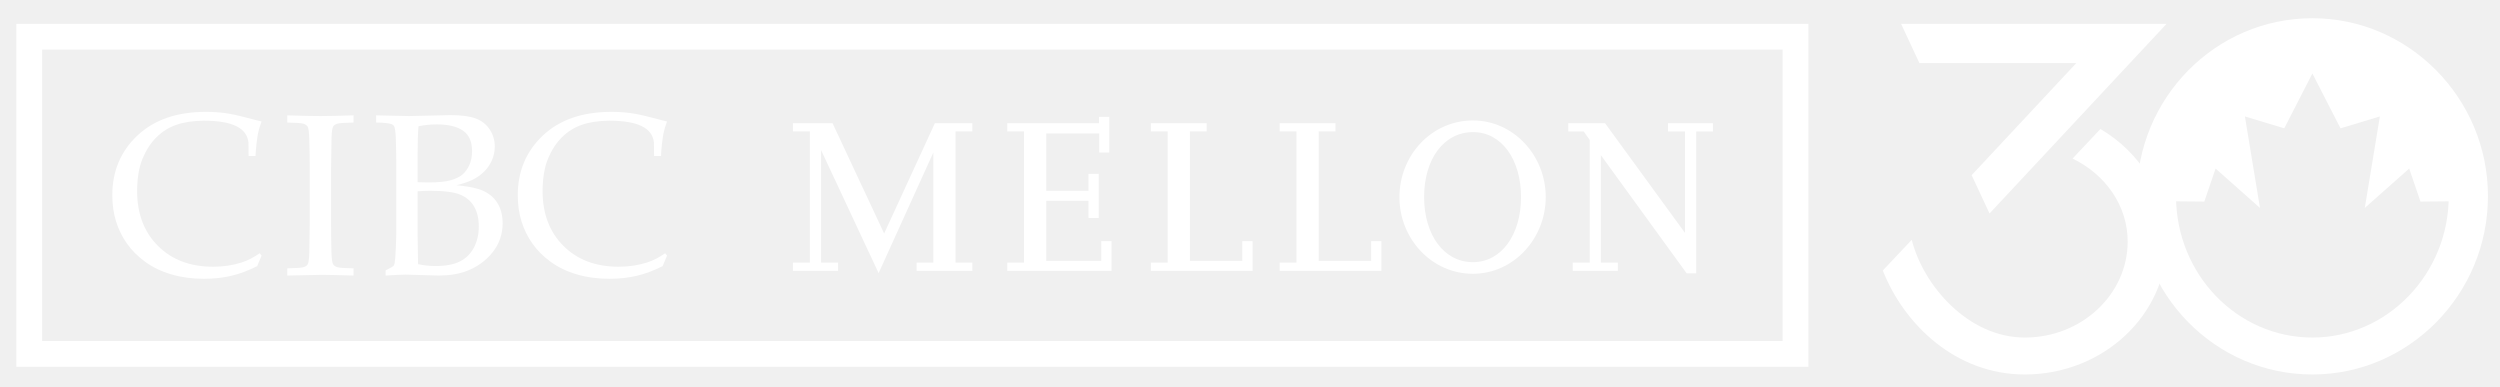
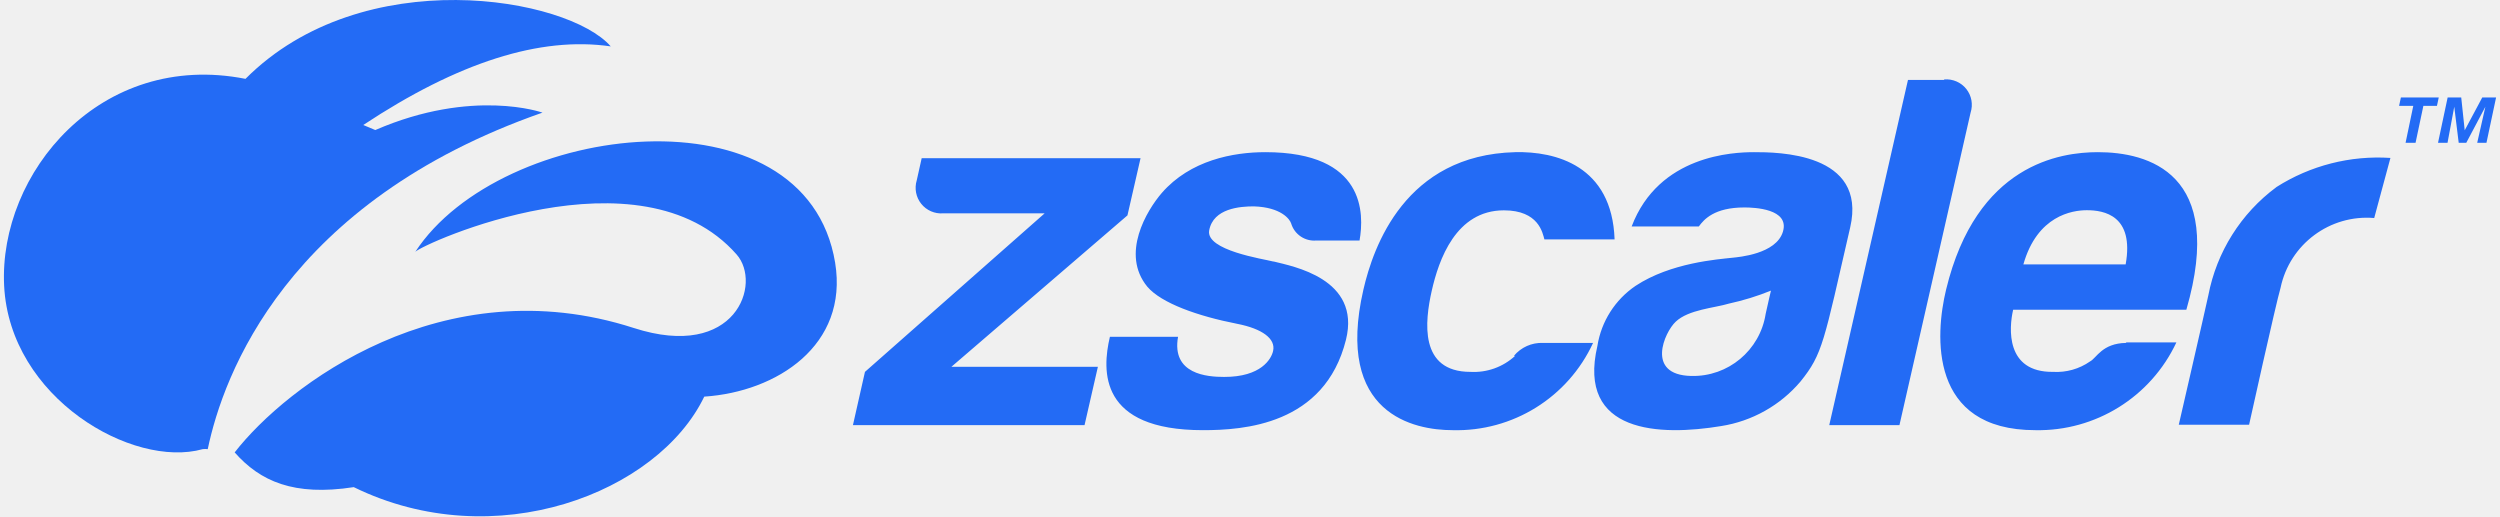
- <svg xmlns="http://www.w3.org/2000/svg" id="a" data-name="Logo" width="1100" height="170" viewBox="0 0 1100 170">
-   <g>
-     <path d="M969.898,88.697l4.958-14.538,19.535,17.328-6.634-40.256,17.32,5.226,12.373-24.128,12.373,24.128,17.32-5.226-6.634,40.256,19.535-17.328,4.958,14.538,21.041-.187c.02-.684.032-1.369.032-2.058,0-38.489-30.724-69.691-68.625-69.691s-68.625,31.202-68.625,69.691c0,.688.013,1.374.032,2.058l21.041.187Z" style="fill: #fff;" />
-     <path d="M890.925,164.769c34.5,0,62.5-26.25,62.5-58.5,0-20.75-11.75-39.25-29.25-49.5l-12.25,13c14.5,7,24.25,20.75,24.25,36.5,0,23.25-20.25,42.25-45.25,42.25s-44.75-23-49.75-43l-12.75,13.5c9.5,24,32.25,45.75,62.5,45.75Z" style="fill: #fff;" />
-     <polygon points="836.48 10.493 844.524 27.744 913.581 27.746 867.527 77.075 875.388 93.933 953.284 10.497 836.48 10.493" style="fill: #fff;" />
-     <path d="M1017.45,148.519c-33.25,0-60-28-60-62.25s26.75-62,60-62c33,0,60,27.75,60,62s-27,62.25-60,62.25ZM1017.45,164.769c42.5,0,77.25-35.25,77.25-78.5,0-43-34.75-78.25-77.25-78.25-42.75,0-77.25,35.25-77.25,78.25,0,43.25,34.5,78.5,77.25,78.5Z" style="fill: #fff;" />
-   </g>
-   <g>
-     <path d="M795.693,161.395H7.2V10.493h788.493v150.901ZM18.539,150.056h765.815V21.833H18.539v128.223Z" style="fill: #fff;" />
-     <g>
-       <path d="M115.094,112.472l-1.937,4.624c-3.87,1.954-7.66,3.379-11.362,4.253-3.7.883-7.737,1.319-12.101,1.319-5.129,0-9.89-.642-14.289-1.937-4.392-1.286-8.241-3.14-11.53-5.546-3.295-2.399-5.973-5.095-8.06-8.07-2.088-2.982-3.671-6.222-4.76-9.716-1.09-3.494-1.636-7.327-1.636-11.506,0-10.565,3.676-19.318,11.032-26.257,7.359-6.94,17.402-10.419,30.133-10.419,3.01,0,5.795.182,8.359.529,2.558.345,5.689,1.004,9.371,1.985,3.692.982,5.949,1.551,6.779,1.715-.711,1.829-1.242,3.618-1.594,5.373-.513,2.828-.869,6.092-1.061,9.807h-3.06l-.052-5.867c-.329-3.256-2.126-5.678-5.398-7.27-3.264-1.59-8.044-2.39-14.353-2.39-4.708.067-8.702.677-11.986,1.822-3.281,1.137-6.176,2.943-8.678,5.407-2.507,2.472-4.557,5.596-6.149,9.378-1.592,3.8-2.402,8.556-2.433,14.284,0,10.029,3.056,18.097,9.178,24.205,6.111,6.107,14.196,9.165,24.251,9.165,4.533,0,8.731-.627,12.601-1.88,2.64-.857,5.275-2.208,7.883-4.045l.85,1.037Z" style="fill: #fff;" />
-       <path d="M155.564,118.07v3.173c-7.03-.206-11.648-.314-13.863-.314l-15.302.314v-3.173c3.906-.067,6.294-.241,7.158-.52.858-.28,1.452-.659,1.782-1.162.395-.666.647-2.258.75-4.821.032-.692.103-5.381.206-14.085v-22.968c0-4.509-.071-8.901-.206-13.195-.1-3.149-.34-5.003-.716-5.589-.383-.577-.991-1.005-1.832-1.285-.845-.281-3.225-.462-7.143-.529v-3.164c6.305.206,11.174.314,14.61.314,3.297,0,8.149-.108,14.555-.314v3.164c-3.939.067-6.338.248-7.179.529-.84.28-1.434.666-1.762,1.161-.397.668-.647,2.266-.744,4.814-.034.666-.106,5.357-.206,14.094v22.968c0,4.5.051,8.886.153,13.146.095,3.149.332,5.012.716,5.613.379.594.993,1.03,1.843,1.31.841.28,3.233.453,7.179.52Z" style="fill: #fff;" />
-       <path d="M183.743,68.338c0-5.769.137-10.029.409-12.782,2.524-.544,5.194-.817,8.015-.817,5.081,0,8.941.924,11.581,2.761,2.637,1.839,3.961,4.838,3.961,8.983,0,2.357-.41,4.418-1.221,6.174-.809,1.764-1.829,3.156-3.058,4.186-1.228,1.022-2.958,1.855-5.194,2.49-2.234.625-5.41.939-9.517.939-1.429,0-3.082-.032-4.976-.1v-11.835ZM178.551,120.831l14.389.412c4.763,0,8.879-.668,12.35-1.978,4.668-1.789,8.477-4.533,11.437-8.241,2.964-3.718,4.44-8.012,4.44-12.891,0-2.479-.412-4.722-1.243-6.741-.83-2.002-2.045-3.718-3.657-5.119-1.607-1.401-3.606-2.455-5.991-3.164-2.395-.709-5.527-1.236-9.408-1.607,2.917-.733,5.275-1.534,7.079-2.414,1.801-.874,3.441-2.019,4.914-3.429,1.473-1.409,2.649-3.082,3.525-5.003.876-1.928,1.317-3.98,1.317-6.173,0-2.752-.74-5.25-2.211-7.483-1.471-2.251-3.515-3.867-6.13-4.856-2.612-.996-6.336-1.49-11.166-1.49l-18.262.412-10.328-.223c-1.652,0-3.029-.033-4.112-.091v3.164c3.486.042,5.788.289,6.899.75.471.198.821.512,1.061.939.33.668.57,2.366.703,5.11.135,4.368.206,8.168.206,11.415v29.91c0,1.69-.07,4.145-.214,7.368-.142,3.223-.313,5.331-.501,6.32-.134.627-.312,1.071-.548,1.319-.235.247-1.374.882-3.425,1.904v2.292c4.361-.273,7.321-.412,8.877-.412ZM183.743,102.97v-18.808c2.219-.139,4.042-.213,5.463-.213,6.195,0,10.639.577,13.336,1.714,2.701,1.137,4.729,2.893,6.085,5.25,1.36,2.364,2.042,5.275,2.042,8.743,0,3.502-.728,6.61-2.162,9.321-1.437,2.704-3.494,4.73-6.171,6.066-2.677,1.336-6.197,2.011-10.56,2.011-2.744,0-5.352-.28-7.83-.824-.137-7.014-.204-11.439-.204-13.261Z" style="fill: #fff;" />
-       <path d="M293.497,112.472l-1.935,4.624c-3.87,1.954-7.655,3.379-11.362,4.253-3.702.883-7.737,1.319-12.103,1.319-5.12,0-9.883-.642-14.284-1.937-4.397-1.286-8.242-3.14-11.533-5.546-3.29-2.399-5.972-5.095-8.06-8.07-2.083-2.982-3.669-6.222-4.758-9.716-1.092-3.494-1.64-7.327-1.64-11.506,0-10.565,3.68-19.318,11.04-26.257,7.351-6.94,17.4-10.419,30.13-10.419,3.008,0,5.795.182,8.358.529,2.56.345,5.687,1.004,9.375,1.985,3.681.982,5.941,1.551,6.77,1.715-.709,1.829-1.236,3.618-1.592,5.373-.512,2.828-.869,6.092-1.058,9.807h-3.063l-.046-5.867c-.332-3.256-2.131-5.678-5.4-7.27-3.264-1.59-8.051-2.39-14.349-2.39-4.715.067-8.707.677-11.991,1.822-3.281,1.137-6.173,2.943-8.68,5.407-2.505,2.472-4.555,5.596-6.142,9.378-1.597,3.8-2.405,8.556-2.44,14.284,0,10.029,3.058,18.097,9.178,24.205,6.118,6.107,14.205,9.165,24.253,9.165,4.531,0,8.73-.627,12.598-1.88,2.649-.857,5.28-2.208,7.889-4.045l.843,1.037Z" style="fill: #fff;" />
-     </g>
-     <g>
-       <path d="M443.198,119.189v-3.642h7.368v-57.724h-7.368v-3.627h40.36v-2.778h4.515v15.683h-4.418v-8.389h-23.312v25.228h18.59v-7.45h4.516v19.416h-4.516v-7.541h-18.59v26.414h24.21v-8.678h4.509v13.087h-45.865Z" style="fill: #fff;" />
-       <path d="M746.335,57.847v62.431h-4.195l-37.761-52.013v47.283h7.479v3.642h-19.854v-3.642h7.476v-53.968l-2.649-3.733h-6.805v-3.65h16.186l35.185,48.279v-44.629h-7.464v-3.65h19.768v3.65h-7.368Z" style="fill: #fff;" />
-       <path d="M648.077,120.467c-18.065,0-32.328-15.362-32.328-33.683,0-18.52,14.176-33.782,32.328-33.782,17.86,0,32.045,15.371,32.045,33.7,0,18.312-14.184,33.765-32.045,33.765ZM648.171,58.127c-12.869,0-21.559,11.827-21.559,28.575,0,16.631,8.69,28.648,21.464,28.648,12.586,0,21.178-12.108,21.178-28.648,0-16.557-8.592-28.575-21.083-28.575Z" style="fill: #fff;" />
-       <path d="M403.308,119.189v-3.642h7.366v-48.446l-24.084,53.077-25.323-54.155v49.524h7.491v3.642h-19.863v-3.642h7.445v-57.724h-7.445v-3.627h17.419l22.712,48.535,22.328-48.535h16.48v3.627h-7.385v57.724h7.385v3.642h-24.528Z" style="fill: #fff;" />
-       <path d="M506.379,119.189v-3.642h7.4v-57.724h-7.4v-3.627h24.551v3.627h-7.368v56.956h23.044v-8.678h4.528v13.087h-44.756Z" style="fill: #fff;" />
-       <path d="M563.064,119.189v-3.642h7.385v-57.724h-7.385v-3.627h24.536v3.627h-7.373v56.956h23.082v-8.678h4.495v13.087h-44.74Z" style="fill: #fff;" />
-     </g>
-   </g>
+ <svg xmlns="http://www.w3.org/2000/svg" width="208" height="43" fill="none" viewBox="0 0 208 43" aria-hidden="true" class="w-[15rem]">
+   <path fill="#236BF5" d="m93.804 17.92 1.09-4.76h-18.21l-.41 1.84a2.13 2.13 0 0 0 2.2 2.75h8.44l-14.95 13.19-1 4.43h19.27l1.11-4.85h-12.19zm12.14 3.84c-.85-.22-5.64-.93-5.34-2.59.34-1.85 2.6-2 3.71-2 2.27.07 3 1.07 3.11 1.42a2 2 0 0 0 2.1 1.42h3.59c.39-2.22.5-7.35-7.84-7.35-2.68 0-6.24.67-8.61 3.39-1.26 1.46-3.44 5.08-1.21 7.8 1.17 1.38 4.21 2.45 7.47 3.09 2.11.41 3.22 1.25 3 2.25-.14.67-1 2.18-4.08 2.17-1.39 0-4.39-.21-3.83-3.34h-5.67c-.67 2.84-.91 7.77 7.74 7.77 3.34 0 10.13-.42 11.9-7.52 1.27-5.11-4.48-6.12-6-6.51zm20.11 7.85a5.06 5.06 0 0 1-3.71 1.33c-4.29 0-3.8-4.2-3.22-6.76s2-6.68 6-6.68c2.89 0 3.22 1.87 3.37 2.42h5.84c-.21-6.16-4.93-7.34-8.27-7.26-9.16.23-11.81 7.88-12.63 11.44-2.39 10.39 4.25 11.69 7.43 11.69a12.5 12.5 0 0 0 11.68-7.26h-4.17a3 3 0 0 0-2.42 1.08zm23.75 2.13a10.87 10.87 0 0 1-6.61 3.71c-5.07.84-12 .63-10.29-6.67a7.44 7.44 0 0 1 3.18-5c2.93-1.93 6.83-2.2 8.09-2.34.43-.05 3.62-.29 4.17-2.18s-2.39-2-3.21-2c-2.51 0-3.37 1-3.79 1.58h-5.59c2.26-5.95 8.49-6.18 10.18-6.18 1.88 0 9.45 0 8 6.27-2.2 9.56-2.28 10.51-4.13 12.81m-2.46-7.56c-1.133.46-2.305.82-3.5 1.08-1.17.36-3.36.49-4.43 1.51-.92.86-2.53 4.43 1.3 4.51a6.11 6.11 0 0 0 6.19-5.17c.19-.88.44-1.93.44-1.93m14.4-17.53h-3l-6.55 28.72h5.84l5.92-26a2.118 2.118 0 0 0-2.2-2.76zm15.15 21.84h4.18a12.68 12.68 0 0 1-11.73 7.3c-8.89 0-8.34-7.93-7.43-11.69 2.52-10.45 9.51-11.44 12.63-11.44 4.15 0 10.66 1.72 7.36 13.11h-14.41c-.35 1.51-.65 5.22 3.33 5.17a4.87 4.87 0 0 0 3.07-.87c.54-.28 1-1.51 3-1.54zm-8.55-6.49h8.51c.73-4.08-1.8-4.51-3.23-4.51-1.22 0-4.13.45-5.28 4.51m21.05-6.43a14.62 14.62 0 0 0-5.66 9c-.35 1.62-2.46 10.77-2.46 10.77h5.85s2.22-10.04 2.62-11.4a7.333 7.333 0 0 1 7.79-5.8l1.35-5a15.75 15.75 0 0 0-9.48 2.42zm10.21-6.76.15-.7h3.15l-.15.7h-1.13l-.65 3.07h-.83l.64-3.07zm5.17-.7.29 2.73 1.46-2.73h1.15l-.8 3.77h-.77l.68-3-1.59 3h-.63l-.37-3-.56 3h-.79l.8-3.77zM69.484 21.86c1.12 6.87-4.85 10.74-10.89 11.14-3.85 8-17.41 13.29-29.16 7.53-5 .77-7.79-.49-9.91-2.89 4.3-5.53 17.31-15.49 33.21-10.35 8.49 2.74 10.69-3.7 8.55-6.12-8-9.09-26.09-.9-26.73-.22 7.1-10.86 32.5-13.91 34.93.91" />
+   <path fill="#236BF5" d="M45.134 9.37s-5.79-2.07-13.91 1.45l-1-.42c7.86-5.2 14.72-7.4 20.59-6.54-3.55-4.09-20.62-7.1-30.39 2.7C8.344 4.18-.116 14.42.344 23.77s10.71 15.23 16.52 13.6q.21-.03.42 0c1.29-6.18 6.55-20.56 27.85-28" />
</svg>
